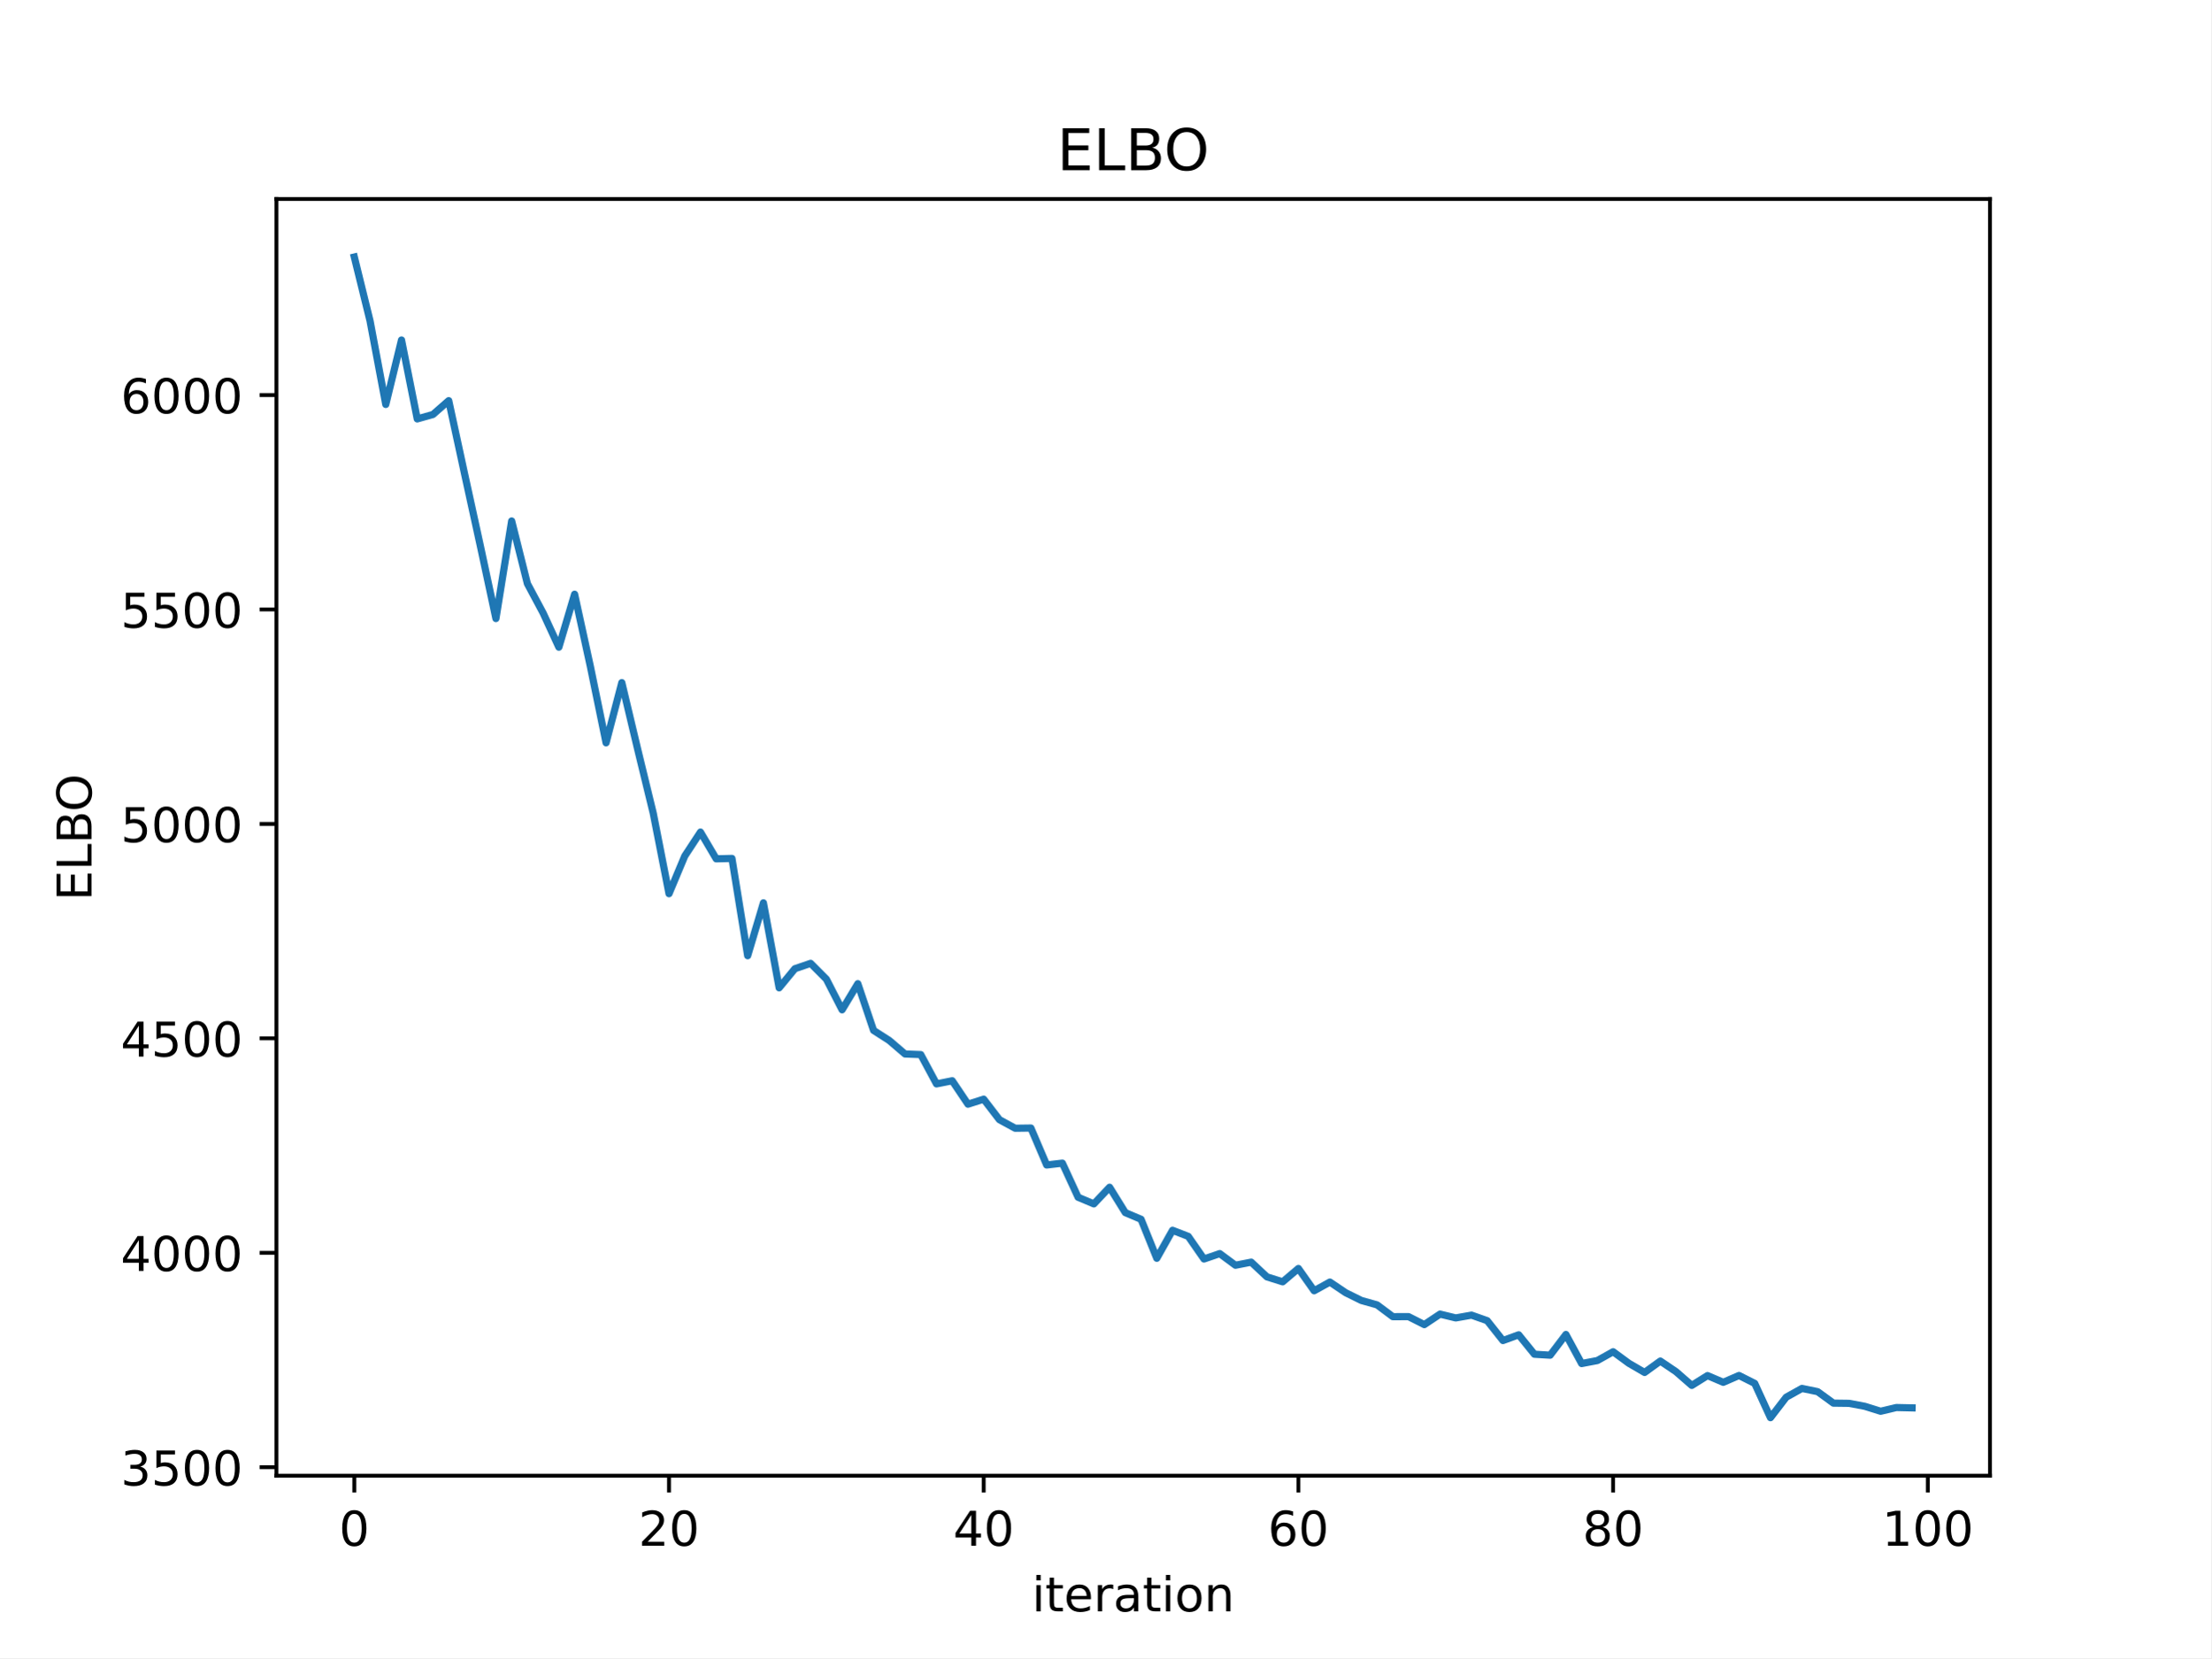
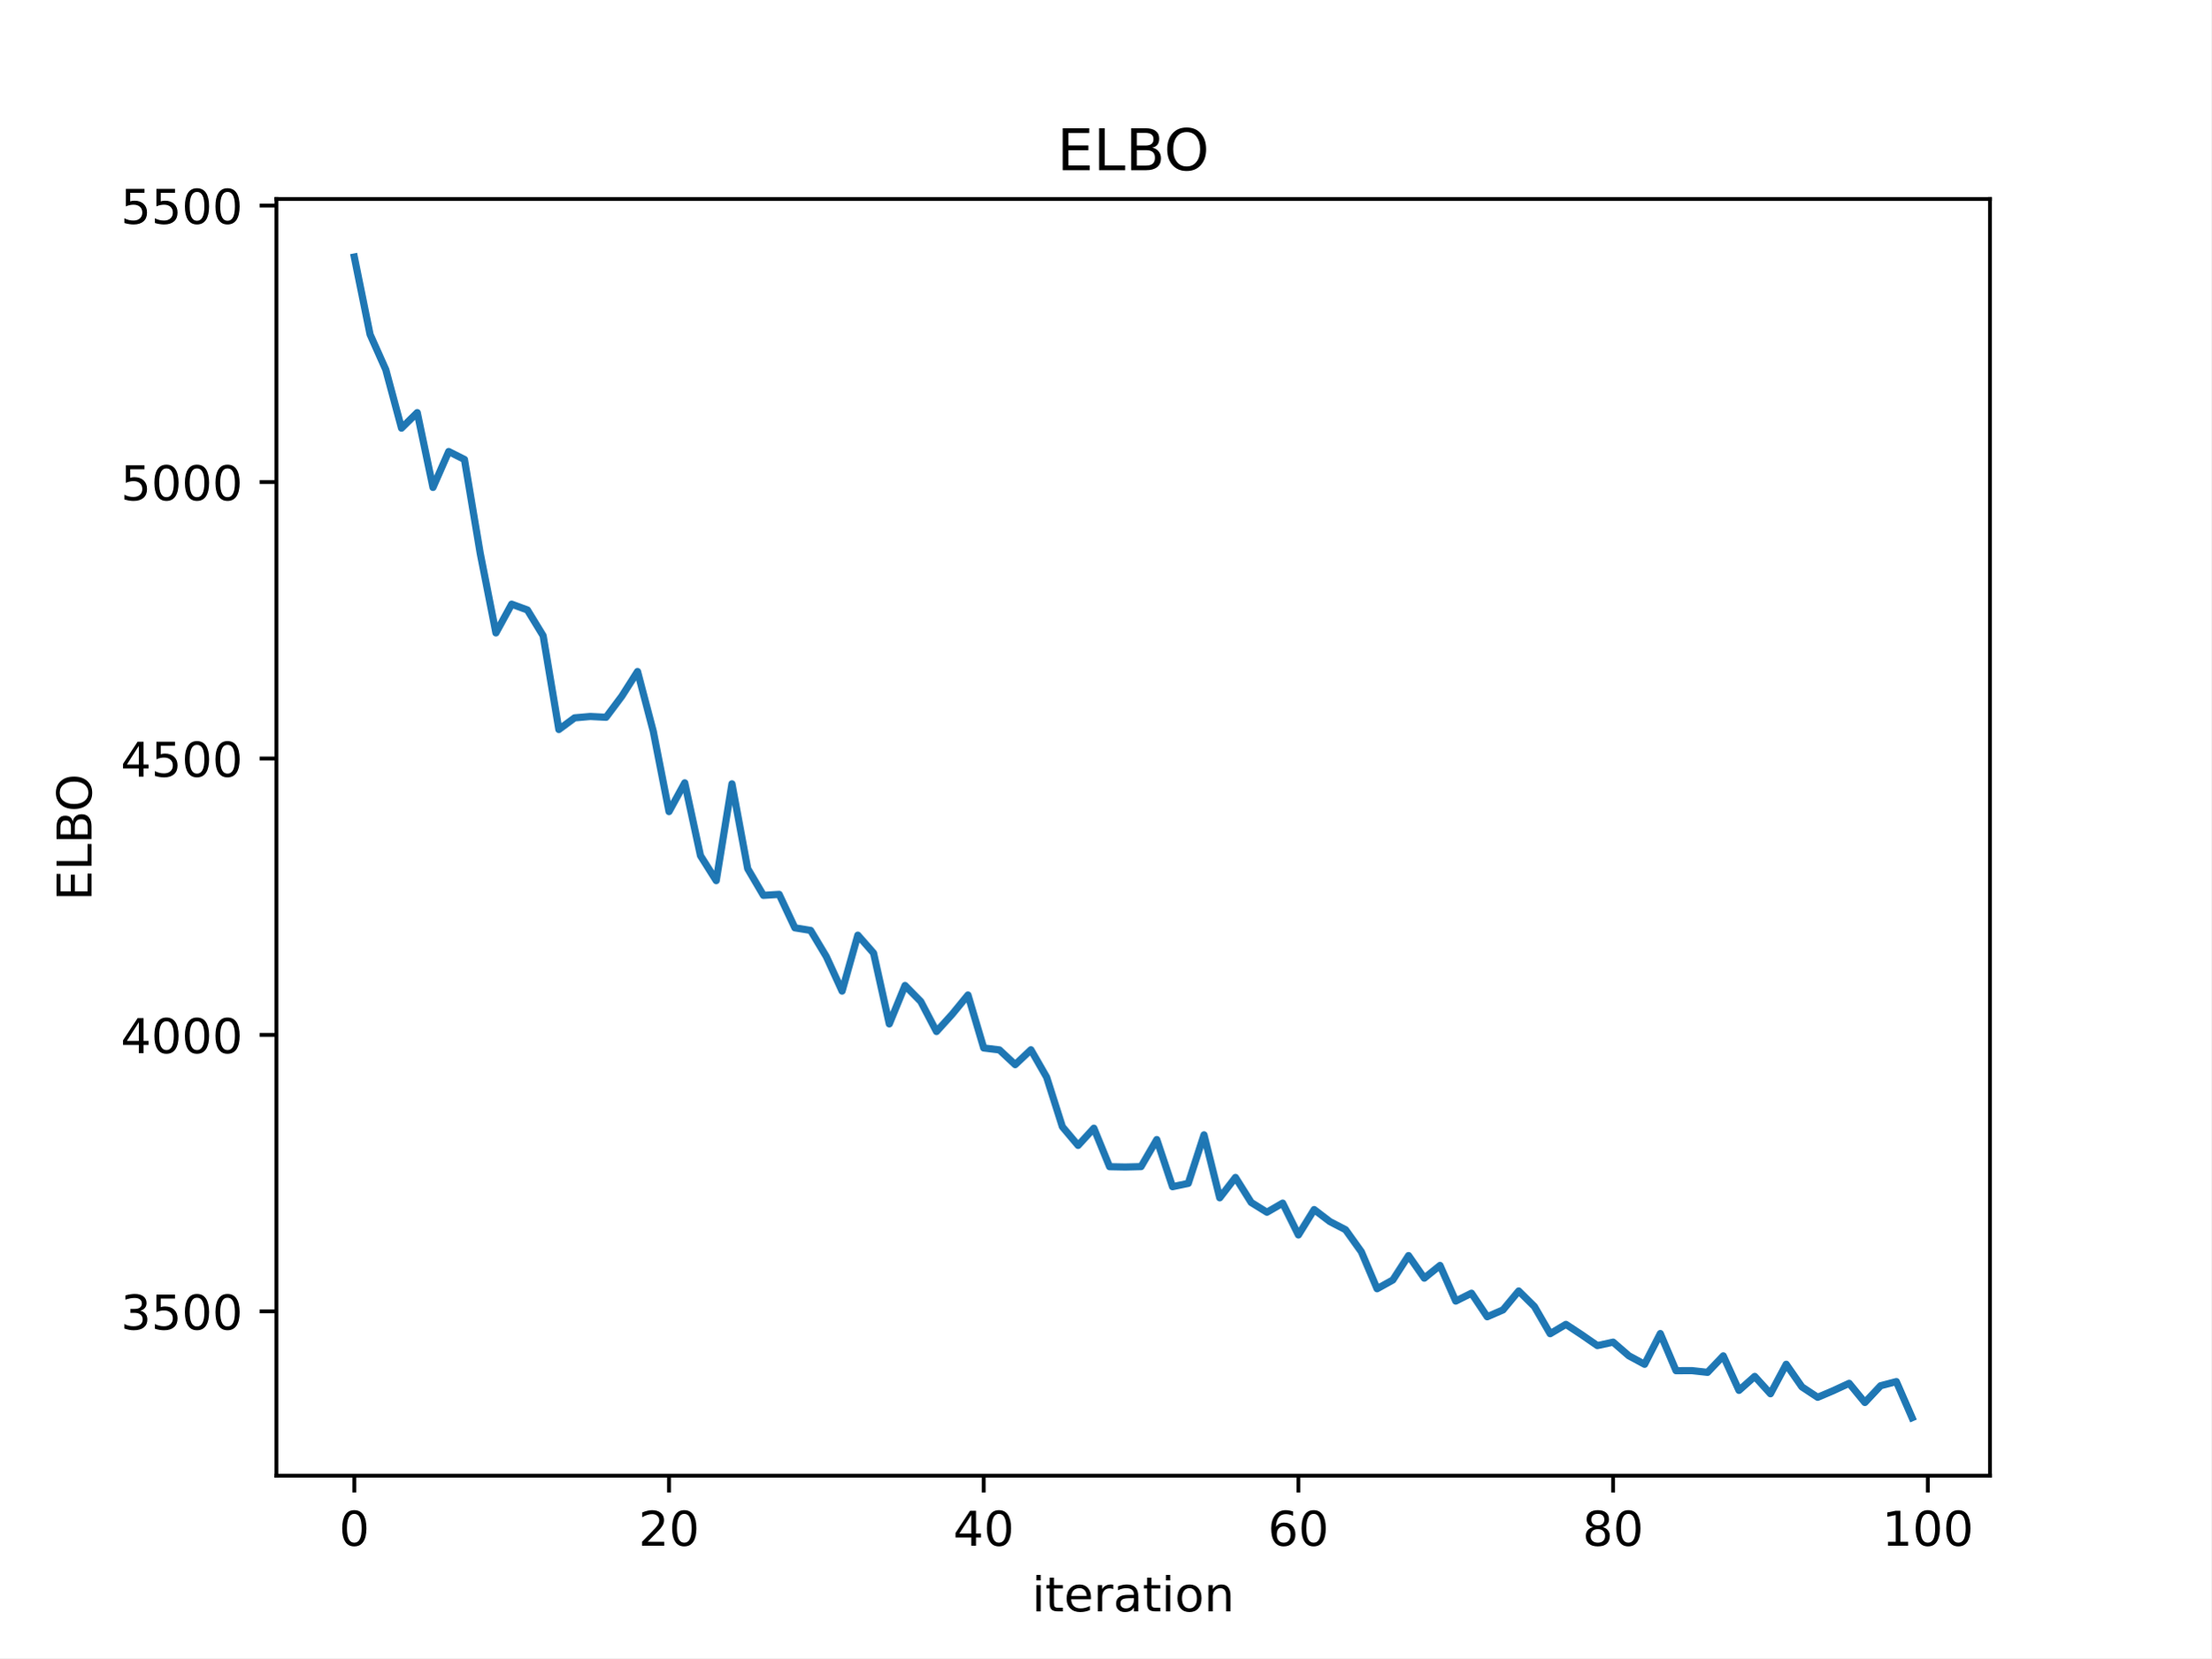
<svg xmlns="http://www.w3.org/2000/svg" xmlns:xlink="http://www.w3.org/1999/xlink" width="460.8pt" height="345.6pt" viewBox="0 0 460.8 345.6" version="1.1">
  <defs>
    <style type="text/css">*{stroke-linejoin: round; stroke-linecap: butt}</style>
  </defs>
  <g id="figure_1">
    <g id="patch_1">
      <path d="M 0 345.6  L 460.8 345.6  L 460.8 0  L 0 0  z " style="fill: #ffffff" />
    </g>
    <g id="axes_1">
      <g id="patch_2">
        <path d="M 57.6 307.584  L 414.72 307.584  L 414.72 41.472  L 57.6 41.472  z " style="fill: #ffffff" />
      </g>
      <g id="matplotlib.axis_1">
        <g id="xtick_1">
          <g id="line2d_1">
            <defs>
-               <path id="mbc964f8bf0" d="M 0 0  L 0 3.5  " style="stroke: #000000; stroke-width: 0.8" />
-             </defs>
-             <g>
-               <use xlink:href="#mbc964f8bf0" x="73.833" y="307.584" style="stroke: #000000; stroke-width: 0.8" />
+               <path id="m8c17fafb7e" d="M 0 0  L 0 3.5  " style="stroke: #000000; stroke-width: 0.8" />
+             </defs>
+             <g>
+               <use xlink:href="#m8c17fafb7e" x="73.833" y="307.584" style="stroke: #000000; stroke-width: 0.8" />
            </g>
          </g>
          <g id="text_1">
            <g transform="translate(70.65148 322.1824) scale(0.1 -0.1)">
              <defs>
                <path id="DejaVuSans-30" d="M 2034 4250  Q 1547 4250 1301 3770  Q 1056 3291 1056 2328  Q 1056 1369 1301 889  Q 1547 409 2034 409  Q 2525 409 2770 889  Q 3016 1369 3016 2328  Q 3016 3291 2770 3770  Q 2525 4250 2034 4250  z M 2034 4750  Q 2819 4750 3233 4129  Q 3647 3509 3647 2328  Q 3647 1150 3233 529  Q 2819 -91 2034 -91  Q 1250 -91 836 529  Q 422 1150 422 2328  Q 422 3509 836 4129  Q 1250 4750 2034 4750  z " transform="scale(0.015625)" />
              </defs>
              <use xlink:href="#DejaVuSans-30" />
            </g>
          </g>
        </g>
        <g id="xtick_2">
          <g id="line2d_2">
            <g>
-               <use xlink:href="#mbc964f8bf0" x="139.42" y="307.584" style="stroke: #000000; stroke-width: 0.8" />
+               <use xlink:href="#m8c17fafb7e" x="139.42" y="307.584" style="stroke: #000000; stroke-width: 0.8" />
            </g>
          </g>
          <g id="text_2">
            <g transform="translate(133.057 322.1824) scale(0.1 -0.1)">
              <defs>
                <path id="DejaVuSans-32" d="M 1228 531  L 3431 531  L 3431 0  L 469 0  L 469 531  Q 828 903 1448 1529  Q 2069 2156 2228 2338  Q 2531 2678 2651 2914  Q 2772 3150 2772 3378  Q 2772 3750 2511 3984  Q 2250 4219 1831 4219  Q 1534 4219 1204 4116  Q 875 4013 500 3803  L 500 4441  Q 881 4594 1212 4672  Q 1544 4750 1819 4750  Q 2544 4750 2975 4387  Q 3406 4025 3406 3419  Q 3406 3131 3298 2873  Q 3191 2616 2906 2266  Q 2828 2175 2409 1742  Q 1991 1309 1228 531  z " transform="scale(0.015625)" />
              </defs>
              <use xlink:href="#DejaVuSans-32" />
              <use xlink:href="#DejaVuSans-30" transform="translate(63.62305 0)" />
            </g>
          </g>
        </g>
        <g id="xtick_3">
          <g id="line2d_3">
            <g>
-               <use xlink:href="#mbc964f8bf0" x="205.006" y="307.584" style="stroke: #000000; stroke-width: 0.8" />
+               <use xlink:href="#m8c17fafb7e" x="205.006" y="307.584" style="stroke: #000000; stroke-width: 0.8" />
            </g>
          </g>
          <g id="text_3">
            <g transform="translate(198.6438 322.1824) scale(0.1 -0.1)">
              <defs>
                <path id="DejaVuSans-34" d="M 2419 4116  L 825 1625  L 2419 1625  L 2419 4116  z M 2253 4666  L 3047 4666  L 3047 1625  L 3713 1625  L 3713 1100  L 3047 1100  L 3047 0  L 2419 0  L 2419 1100  L 313 1100  L 313 1709  L 2253 4666  z " transform="scale(0.015625)" />
              </defs>
              <use xlink:href="#DejaVuSans-34" />
              <use xlink:href="#DejaVuSans-30" transform="translate(63.62305 0)" />
            </g>
          </g>
        </g>
        <g id="xtick_4">
          <g id="line2d_4">
            <g>
-               <use xlink:href="#mbc964f8bf0" x="270.593" y="307.584" style="stroke: #000000; stroke-width: 0.8" />
+               <use xlink:href="#m8c17fafb7e" x="270.593" y="307.584" style="stroke: #000000; stroke-width: 0.8" />
            </g>
          </g>
          <g id="text_4">
            <g transform="translate(264.2306 322.1824) scale(0.1 -0.1)">
              <defs>
                <path id="DejaVuSans-36" d="M 2113 2584  Q 1688 2584 1439 2293  Q 1191 2003 1191 1497  Q 1191 994 1439 701  Q 1688 409 2113 409  Q 2538 409 2786 701  Q 3034 994 3034 1497  Q 3034 2003 2786 2293  Q 2538 2584 2113 2584  z M 3366 4563  L 3366 3988  Q 3128 4100 2886 4159  Q 2644 4219 2406 4219  Q 1781 4219 1451 3797  Q 1122 3375 1075 2522  Q 1259 2794 1537 2939  Q 1816 3084 2150 3084  Q 2853 3084 3261 2657  Q 3669 2231 3669 1497  Q 3669 778 3244 343  Q 2819 -91 2113 -91  Q 1303 -91 875 529  Q 447 1150 447 2328  Q 447 3434 972 4092  Q 1497 4750 2381 4750  Q 2619 4750 2861 4703  Q 3103 4656 3366 4563  z " transform="scale(0.015625)" />
              </defs>
              <use xlink:href="#DejaVuSans-36" />
              <use xlink:href="#DejaVuSans-30" transform="translate(63.62305 0)" />
            </g>
          </g>
        </g>
        <g id="xtick_5">
          <g id="line2d_5">
            <g>
-               <use xlink:href="#mbc964f8bf0" x="336.18" y="307.584" style="stroke: #000000; stroke-width: 0.8" />
+               <use xlink:href="#m8c17fafb7e" x="336.18" y="307.584" style="stroke: #000000; stroke-width: 0.8" />
            </g>
          </g>
          <g id="text_5">
            <g transform="translate(329.8173 322.1824) scale(0.1 -0.1)">
              <defs>
                <path id="DejaVuSans-38" d="M 2034 2216  Q 1584 2216 1326 1975  Q 1069 1734 1069 1313  Q 1069 891 1326 650  Q 1584 409 2034 409  Q 2484 409 2743 651  Q 3003 894 3003 1313  Q 3003 1734 2745 1975  Q 2488 2216 2034 2216  z M 1403 2484  Q 997 2584 770 2862  Q 544 3141 544 3541  Q 544 4100 942 4425  Q 1341 4750 2034 4750  Q 2731 4750 3128 4425  Q 3525 4100 3525 3541  Q 3525 3141 3298 2862  Q 3072 2584 2669 2484  Q 3125 2378 3379 2068  Q 3634 1759 3634 1313  Q 3634 634 3220 271  Q 2806 -91 2034 -91  Q 1263 -91 848 271  Q 434 634 434 1313  Q 434 1759 690 2068  Q 947 2378 1403 2484  z M 1172 3481  Q 1172 3119 1398 2916  Q 1625 2713 2034 2713  Q 2441 2713 2670 2916  Q 2900 3119 2900 3481  Q 2900 3844 2670 4047  Q 2441 4250 2034 4250  Q 1625 4250 1398 4047  Q 1172 3844 1172 3481  z " transform="scale(0.015625)" />
              </defs>
              <use xlink:href="#DejaVuSans-38" />
              <use xlink:href="#DejaVuSans-30" transform="translate(63.62305 0)" />
            </g>
          </g>
        </g>
        <g id="xtick_6">
          <g id="line2d_6">
            <g>
-               <use xlink:href="#mbc964f8bf0" x="401.767" y="307.584" style="stroke: #000000; stroke-width: 0.8" />
+               <use xlink:href="#m8c17fafb7e" x="401.767" y="307.584" style="stroke: #000000; stroke-width: 0.8" />
            </g>
          </g>
          <g id="text_6">
            <g transform="translate(392.2229 322.1824) scale(0.1 -0.1)">
              <defs>
                <path id="DejaVuSans-31" d="M 794 531  L 1825 531  L 1825 4091  L 703 3866  L 703 4441  L 1819 4666  L 2450 4666  L 2450 531  L 3481 531  L 3481 0  L 794 0  L 794 531  z " transform="scale(0.015625)" />
              </defs>
              <use xlink:href="#DejaVuSans-31" />
              <use xlink:href="#DejaVuSans-30" transform="translate(63.62305 0)" />
              <use xlink:href="#DejaVuSans-30" transform="translate(127.2461 0)" />
            </g>
          </g>
        </g>
        <g id="text_7">
          <g transform="translate(215.0373 335.8606) scale(0.1 -0.1)">
            <defs>
              <path id="DejaVuSans-69" d="M 603 3500  L 1178 3500  L 1178 0  L 603 0  L 603 3500  z M 603 4863  L 1178 4863  L 1178 4134  L 603 4134  L 603 4863  z " transform="scale(0.015625)" />
              <path id="DejaVuSans-74" d="M 1172 4494  L 1172 3500  L 2356 3500  L 2356 3053  L 1172 3053  L 1172 1153  Q 1172 725 1289 603  Q 1406 481 1766 481  L 2356 481  L 2356 0  L 1766 0  Q 1100 0 847 248  Q 594 497 594 1153  L 594 3053  L 172 3053  L 172 3500  L 594 3500  L 594 4494  L 1172 4494  z " transform="scale(0.015625)" />
              <path id="DejaVuSans-65" d="M 3597 1894  L 3597 1613  L 953 1613  Q 991 1019 1311 708  Q 1631 397 2203 397  Q 2534 397 2845 478  Q 3156 559 3463 722  L 3463 178  Q 3153 47 2828 -22  Q 2503 -91 2169 -91  Q 1331 -91 842 396  Q 353 884 353 1716  Q 353 2575 817 3079  Q 1281 3584 2069 3584  Q 2775 3584 3186 3129  Q 3597 2675 3597 1894  z M 3022 2063  Q 3016 2534 2758 2815  Q 2500 3097 2075 3097  Q 1594 3097 1305 2825  Q 1016 2553 972 2059  L 3022 2063  z " transform="scale(0.015625)" />
              <path id="DejaVuSans-72" d="M 2631 2963  Q 2534 3019 2420 3045  Q 2306 3072 2169 3072  Q 1681 3072 1420 2755  Q 1159 2438 1159 1844  L 1159 0  L 581 0  L 581 3500  L 1159 3500  L 1159 2956  Q 1341 3275 1631 3429  Q 1922 3584 2338 3584  Q 2397 3584 2469 3576  Q 2541 3569 2628 3553  L 2631 2963  z " transform="scale(0.015625)" />
              <path id="DejaVuSans-61" d="M 2194 1759  Q 1497 1759 1228 1600  Q 959 1441 959 1056  Q 959 750 1161 570  Q 1363 391 1709 391  Q 2188 391 2477 730  Q 2766 1069 2766 1631  L 2766 1759  L 2194 1759  z M 3341 1997  L 3341 0  L 2766 0  L 2766 531  Q 2569 213 2275 61  Q 1981 -91 1556 -91  Q 1019 -91 701 211  Q 384 513 384 1019  Q 384 1609 779 1909  Q 1175 2209 1959 2209  L 2766 2209  L 2766 2266  Q 2766 2663 2505 2880  Q 2244 3097 1772 3097  Q 1472 3097 1187 3025  Q 903 2953 641 2809  L 641 3341  Q 956 3463 1253 3523  Q 1550 3584 1831 3584  Q 2591 3584 2966 3190  Q 3341 2797 3341 1997  z " transform="scale(0.015625)" />
              <path id="DejaVuSans-6f" d="M 1959 3097  Q 1497 3097 1228 2736  Q 959 2375 959 1747  Q 959 1119 1226 758  Q 1494 397 1959 397  Q 2419 397 2687 759  Q 2956 1122 2956 1747  Q 2956 2369 2687 2733  Q 2419 3097 1959 3097  z M 1959 3584  Q 2709 3584 3137 3096  Q 3566 2609 3566 1747  Q 3566 888 3137 398  Q 2709 -91 1959 -91  Q 1206 -91 779 398  Q 353 888 353 1747  Q 353 2609 779 3096  Q 1206 3584 1959 3584  z " transform="scale(0.015625)" />
              <path id="DejaVuSans-6e" d="M 3513 2113  L 3513 0  L 2938 0  L 2938 2094  Q 2938 2591 2744 2837  Q 2550 3084 2163 3084  Q 1697 3084 1428 2787  Q 1159 2491 1159 1978  L 1159 0  L 581 0  L 581 3500  L 1159 3500  L 1159 2956  Q 1366 3272 1645 3428  Q 1925 3584 2291 3584  Q 2894 3584 3203 3211  Q 3513 2838 3513 2113  z " transform="scale(0.015625)" />
            </defs>
            <use xlink:href="#DejaVuSans-69" />
            <use xlink:href="#DejaVuSans-74" transform="translate(27.7832 0)" />
            <use xlink:href="#DejaVuSans-65" transform="translate(66.99219 0)" />
            <use xlink:href="#DejaVuSans-72" transform="translate(128.5156 0)" />
            <use xlink:href="#DejaVuSans-61" transform="translate(169.6289 0)" />
            <use xlink:href="#DejaVuSans-74" transform="translate(230.9082 0)" />
            <use xlink:href="#DejaVuSans-69" transform="translate(270.1172 0)" />
            <use xlink:href="#DejaVuSans-6f" transform="translate(297.9004 0)" />
            <use xlink:href="#DejaVuSans-6e" transform="translate(359.082 0)" />
          </g>
        </g>
      </g>
      <g id="matplotlib.axis_2">
        <g id="ytick_1">
          <g id="line2d_7">
            <defs>
-               <path id="md166aa653c" d="M 0 0  L -3.5 0  " style="stroke: #000000; stroke-width: 0.8" />
-             </defs>
-             <g>
-               <use xlink:href="#md166aa653c" x="57.6" y="305.821" style="stroke: #000000; stroke-width: 0.8" />
+               <path id="m69a3cf7341" d="M 0 0  L -3.5 0  " style="stroke: #000000; stroke-width: 0.8" />
+             </defs>
+             <g>
+               <use xlink:href="#m69a3cf7341" x="57.6" y="273.328" style="stroke: #000000; stroke-width: 0.8" />
            </g>
          </g>
          <g id="text_8">
-             <g transform="translate(25.15 309.6201) scale(0.1 -0.1)">
+             <g transform="translate(25.15 277.1277) scale(0.1 -0.1)">
              <defs>
                <path id="DejaVuSans-33" d="M 2597 2516  Q 3050 2419 3304 2112  Q 3559 1806 3559 1356  Q 3559 666 3084 287  Q 2609 -91 1734 -91  Q 1441 -91 1130 -33  Q 819 25 488 141  L 488 750  Q 750 597 1062 519  Q 1375 441 1716 441  Q 2309 441 2620 675  Q 2931 909 2931 1356  Q 2931 1769 2642 2001  Q 2353 2234 1838 2234  L 1294 2234  L 1294 2753  L 1863 2753  Q 2328 2753 2575 2939  Q 2822 3125 2822 3475  Q 2822 3834 2567 4026  Q 2313 4219 1838 4219  Q 1578 4219 1281 4162  Q 984 4106 628 3988  L 628 4550  Q 988 4650 1302 4700  Q 1616 4750 1894 4750  Q 2613 4750 3031 4423  Q 3450 4097 3450 3541  Q 3450 3153 3228 2886  Q 3006 2619 2597 2516  z " transform="scale(0.015625)" />
                <path id="DejaVuSans-35" d="M 691 4666  L 3169 4666  L 3169 4134  L 1269 4134  L 1269 2991  Q 1406 3038 1543 3061  Q 1681 3084 1819 3084  Q 2600 3084 3056 2656  Q 3513 2228 3513 1497  Q 3513 744 3044 326  Q 2575 -91 1722 -91  Q 1428 -91 1123 -41  Q 819 9 494 109  L 494 744  Q 775 591 1075 516  Q 1375 441 1709 441  Q 2250 441 2565 725  Q 2881 1009 2881 1497  Q 2881 1984 2565 2268  Q 2250 2553 1709 2553  Q 1456 2553 1204 2497  Q 953 2441 691 2322  L 691 4666  z " transform="scale(0.015625)" />
              </defs>
              <use xlink:href="#DejaVuSans-33" />
              <use xlink:href="#DejaVuSans-35" transform="translate(63.62305 0)" />
              <use xlink:href="#DejaVuSans-30" transform="translate(127.2461 0)" />
              <use xlink:href="#DejaVuSans-30" transform="translate(190.8691 0)" />
            </g>
          </g>
        </g>
        <g id="ytick_2">
          <g id="line2d_8">
            <g>
-               <use xlink:href="#md166aa653c" x="57.6" y="261.123" style="stroke: #000000; stroke-width: 0.8" />
+               <use xlink:href="#m69a3cf7341" x="57.6" y="215.708" style="stroke: #000000; stroke-width: 0.8" />
            </g>
          </g>
          <g id="text_9">
-             <g transform="translate(25.15 264.9226) scale(0.1 -0.1)">
+             <g transform="translate(25.15 219.5068) scale(0.1 -0.1)">
              <use xlink:href="#DejaVuSans-34" />
              <use xlink:href="#DejaVuSans-30" transform="translate(63.62305 0)" />
              <use xlink:href="#DejaVuSans-30" transform="translate(127.2461 0)" />
              <use xlink:href="#DejaVuSans-30" transform="translate(190.8691 0)" />
            </g>
          </g>
        </g>
        <g id="ytick_3">
          <g id="line2d_9">
            <g>
-               <use xlink:href="#md166aa653c" x="57.6" y="216.426" style="stroke: #000000; stroke-width: 0.8" />
+               <use xlink:href="#m69a3cf7341" x="57.6" y="158.087" style="stroke: #000000; stroke-width: 0.8" />
            </g>
          </g>
          <g id="text_10">
-             <g transform="translate(25.15 220.2251) scale(0.1 -0.1)">
+             <g transform="translate(25.15 161.8858) scale(0.1 -0.1)">
              <use xlink:href="#DejaVuSans-34" />
              <use xlink:href="#DejaVuSans-35" transform="translate(63.62305 0)" />
              <use xlink:href="#DejaVuSans-30" transform="translate(127.2461 0)" />
              <use xlink:href="#DejaVuSans-30" transform="translate(190.8691 0)" />
            </g>
          </g>
        </g>
        <g id="ytick_4">
          <g id="line2d_10">
            <g>
-               <use xlink:href="#md166aa653c" x="57.6" y="171.728" style="stroke: #000000; stroke-width: 0.8" />
+               <use xlink:href="#m69a3cf7341" x="57.6" y="100.466" style="stroke: #000000; stroke-width: 0.8" />
            </g>
          </g>
          <g id="text_11">
-             <g transform="translate(25.15 175.5276) scale(0.1 -0.1)">
+             <g transform="translate(25.15 104.2649) scale(0.1 -0.1)">
              <use xlink:href="#DejaVuSans-35" />
              <use xlink:href="#DejaVuSans-30" transform="translate(63.62305 0)" />
              <use xlink:href="#DejaVuSans-30" transform="translate(127.2461 0)" />
              <use xlink:href="#DejaVuSans-30" transform="translate(190.8691 0)" />
            </g>
          </g>
        </g>
        <g id="ytick_5">
          <g id="line2d_11">
            <g>
-               <use xlink:href="#md166aa653c" x="57.6" y="127.031" style="stroke: #000000; stroke-width: 0.8" />
+               <use xlink:href="#m69a3cf7341" x="57.6" y="42.845" style="stroke: #000000; stroke-width: 0.8" />
            </g>
          </g>
          <g id="text_12">
-             <g transform="translate(25.15 130.8302) scale(0.1 -0.1)">
+             <g transform="translate(25.15 46.64393) scale(0.1 -0.1)">
              <use xlink:href="#DejaVuSans-35" />
              <use xlink:href="#DejaVuSans-35" transform="translate(63.62305 0)" />
              <use xlink:href="#DejaVuSans-30" transform="translate(127.2461 0)" />
              <use xlink:href="#DejaVuSans-30" transform="translate(190.8691 0)" />
            </g>
          </g>
        </g>
-         <g id="ytick_6">
-           <g id="line2d_12">
-             <g>
-               <use xlink:href="#md166aa653c" x="57.6" y="82.333" style="stroke: #000000; stroke-width: 0.8" />
-             </g>
-           </g>
-           <g id="text_13">
-             <g transform="translate(25.15 86.13267) scale(0.1 -0.1)">
-               <use xlink:href="#DejaVuSans-36" />
-               <use xlink:href="#DejaVuSans-30" transform="translate(63.62305 0)" />
-               <use xlink:href="#DejaVuSans-30" transform="translate(127.2461 0)" />
-               <use xlink:href="#DejaVuSans-30" transform="translate(190.8691 0)" />
-             </g>
-           </g>
-         </g>
-         <g id="text_14">
+         <g id="text_13">
          <g transform="translate(19.07031 187.7522) rotate(-90) scale(0.1 -0.1)">
            <defs>
              <path id="DejaVuSans-45" d="M 628 4666  L 3578 4666  L 3578 4134  L 1259 4134  L 1259 2753  L 3481 2753  L 3481 2222  L 1259 2222  L 1259 531  L 3634 531  L 3634 0  L 628 0  L 628 4666  z " transform="scale(0.015625)" />
              <path id="DejaVuSans-4c" d="M 628 4666  L 1259 4666  L 1259 531  L 3531 531  L 3531 0  L 628 0  L 628 4666  z " transform="scale(0.015625)" />
              <path id="DejaVuSans-42" d="M 1259 2228  L 1259 519  L 2272 519  Q 2781 519 3026 730  Q 3272 941 3272 1375  Q 3272 1813 3026 2020  Q 2781 2228 2272 2228  L 1259 2228  z M 1259 4147  L 1259 2741  L 2194 2741  Q 2656 2741 2882 2914  Q 3109 3088 3109 3444  Q 3109 3797 2882 3972  Q 2656 4147 2194 4147  L 1259 4147  z M 628 4666  L 2241 4666  Q 2963 4666 3353 4366  Q 3744 4066 3744 3513  Q 3744 3084 3544 2831  Q 3344 2578 2956 2516  Q 3422 2416 3680 2098  Q 3938 1781 3938 1306  Q 3938 681 3513 340  Q 3088 0 2303 0  L 628 0  L 628 4666  z " transform="scale(0.015625)" />
              <path id="DejaVuSans-4f" d="M 2522 4238  Q 1834 4238 1429 3725  Q 1025 3213 1025 2328  Q 1025 1447 1429 934  Q 1834 422 2522 422  Q 3209 422 3611 934  Q 4013 1447 4013 2328  Q 4013 3213 3611 3725  Q 3209 4238 2522 4238  z M 2522 4750  Q 3503 4750 4090 4092  Q 4678 3434 4678 2328  Q 4678 1225 4090 567  Q 3503 -91 2522 -91  Q 1538 -91 948 565  Q 359 1222 359 2328  Q 359 3434 948 4092  Q 1538 4750 2522 4750  z " transform="scale(0.015625)" />
            </defs>
            <use xlink:href="#DejaVuSans-45" />
            <use xlink:href="#DejaVuSans-4c" transform="translate(63.18359 0)" />
            <use xlink:href="#DejaVuSans-42" transform="translate(118.8965 0)" />
            <use xlink:href="#DejaVuSans-4f" transform="translate(185.75 0)" />
          </g>
        </g>
      </g>
-       <g id="line2d_13">
-         <path d="M 73.833 53.568  L 77.112 66.881  L 80.391 84.3  L 83.671 70.867  L 86.95 87.31  L 90.229 86.386  L 93.509 83.509  L 96.788 98.643  L 100.067 113.625  L 103.347 128.923  L 106.626 108.585  L 109.905 121.647  L 113.185 127.777  L 116.464 134.893  L 119.743 123.859  L 123.023 138.883  L 126.302 154.825  L 129.581 142.279  L 132.861 156.055  L 136.14 169.539  L 139.42 186.274  L 142.699 178.433  L 145.978 173.435  L 149.258 179.003  L 152.537 178.922  L 155.816 199.201  L 159.096 188.179  L 162.375 205.894  L 165.654 201.911  L 168.934 200.79  L 172.213 204.085  L 175.492 210.475  L 178.772 205.033  L 182.051 214.77  L 185.33 216.875  L 188.61 219.684  L 191.889 219.808  L 195.168 225.919  L 198.448 225.265  L 201.727 230.144  L 205.006 229.108  L 208.286 233.384  L 211.565 235.164  L 214.844 235.119  L 218.124 242.818  L 221.403 242.433  L 224.682 249.553  L 227.962 250.928  L 231.241 247.458  L 234.52 252.755  L 237.8 254.138  L 241.079 262.268  L 244.358 256.433  L 247.638 257.702  L 250.917 262.417  L 254.196 261.29  L 257.476 263.718  L 260.755 263.072  L 264.034 266.143  L 267.314 267.172  L 270.593 264.393  L 273.872 269.039  L 277.152 267.224  L 280.431 269.436  L 283.71 271.06  L 286.99 271.983  L 290.269 274.436  L 293.548 274.431  L 296.828 276.095  L 300.107 273.904  L 303.386 274.7  L 306.666 274.114  L 309.945 275.276  L 313.224 279.412  L 316.504 278.218  L 319.783 282.267  L 323.062 282.466  L 326.342 278.151  L 329.621 284.208  L 332.9 283.581  L 336.18 281.747  L 339.459 284.155  L 342.739 286.063  L 346.018 283.689  L 349.297 285.909  L 352.577 288.765  L 355.856 286.716  L 359.135 288.121  L 362.415 286.694  L 365.694 288.349  L 368.973 295.488  L 372.253 291.221  L 375.532 289.395  L 378.811 290.071  L 382.091 292.46  L 385.37 292.503  L 388.649 293.127  L 391.929 294.154  L 395.208 293.373  L 398.487 293.449  " clip-path="url(#peba952236d)" style="fill: none; stroke: #1f77b4; stroke-width: 1.5; stroke-linecap: square" />
+       <g id="line2d_12">
+         <path d="M 73.833 53.568  L 77.112 69.691  L 80.391 77.044  L 83.671 89.236  L 86.95 85.999  L 90.229 101.592  L 93.509 94.106  L 96.788 95.76  L 100.067 115.288  L 103.347 131.918  L 106.626 125.924  L 109.905 127.127  L 113.185 132.499  L 116.464 152.048  L 119.743 149.62  L 123.023 149.33  L 126.302 149.499  L 129.581 145.117  L 132.861 139.966  L 136.14 152.43  L 139.42 169.159  L 142.699 163.169  L 145.978 178.344  L 149.258 183.549  L 152.537 163.373  L 155.816 181.045  L 159.096 186.621  L 162.375 186.412  L 165.654 193.391  L 168.934 193.925  L 172.213 199.396  L 175.492 206.573  L 178.772 194.918  L 182.051 198.65  L 185.33 213.416  L 188.61 205.405  L 191.889 208.745  L 195.168 215.004  L 198.448 211.386  L 201.727 207.389  L 205.006 218.433  L 208.286 218.838  L 211.565 221.907  L 214.844 218.809  L 218.124 224.531  L 221.403 234.853  L 224.682 238.742  L 227.962 235.155  L 231.241 243.179  L 234.52 243.245  L 237.8 243.161  L 241.079 237.524  L 244.358 247.345  L 247.638 246.654  L 250.917 236.543  L 254.196 249.666  L 257.476 245.417  L 260.755 250.637  L 264.034 252.671  L 267.314 250.77  L 270.593 257.408  L 273.872 252.115  L 277.152 254.618  L 280.431 256.326  L 283.71 260.908  L 286.99 268.618  L 290.269 266.793  L 293.548 261.707  L 296.828 266.412  L 300.107 263.764  L 303.386 271.188  L 306.666 269.545  L 309.945 274.455  L 313.224 273.031  L 316.504 269.085  L 319.783 272.324  L 323.062 277.987  L 326.342 276.041  L 329.621 278.202  L 332.9 280.469  L 336.18 279.75  L 339.459 282.592  L 342.739 284.363  L 346.018 277.963  L 349.297 285.697  L 352.577 285.679  L 355.856 286.049  L 359.135 282.607  L 362.415 289.803  L 365.694 286.888  L 368.973 290.503  L 372.253 284.363  L 375.532 289.078  L 378.811 291.247  L 382.091 289.849  L 385.37 288.328  L 388.649 292.322  L 391.929 288.83  L 395.208 287.972  L 398.487 295.488  " clip-path="url(#p991a6ab2ed)" style="fill: none; stroke: #1f77b4; stroke-width: 1.5; stroke-linecap: square" />
      </g>
      <g id="patch_3">
        <path d="M 57.6 307.584  L 57.6 41.472  " style="fill: none; stroke: #000000; stroke-width: 0.8; stroke-linejoin: miter; stroke-linecap: square" />
      </g>
      <g id="patch_4">
        <path d="M 414.72 307.584  L 414.72 41.472  " style="fill: none; stroke: #000000; stroke-width: 0.8; stroke-linejoin: miter; stroke-linecap: square" />
      </g>
      <g id="patch_5">
        <path d="M 57.6 307.584  L 414.72 307.584  " style="fill: none; stroke: #000000; stroke-width: 0.8; stroke-linejoin: miter; stroke-linecap: square" />
      </g>
      <g id="patch_6">
        <path d="M 57.6 41.472  L 414.72 41.472  " style="fill: none; stroke: #000000; stroke-width: 0.8; stroke-linejoin: miter; stroke-linecap: square" />
      </g>
-       <g id="text_15">
+       <g id="text_14">
        <g transform="translate(220.2909 35.472) scale(0.12 -0.12)">
          <use xlink:href="#DejaVuSans-45" />
          <use xlink:href="#DejaVuSans-4c" transform="translate(63.18359 0)" />
          <use xlink:href="#DejaVuSans-42" transform="translate(118.8965 0)" />
          <use xlink:href="#DejaVuSans-4f" transform="translate(185.75 0)" />
        </g>
      </g>
    </g>
  </g>
  <defs>
-     <clipPath id="peba952236d">
+     <clipPath id="p991a6ab2ed">
      <rect x="57.6" y="41.472" width="357.12" height="266.112" />
    </clipPath>
  </defs>
</svg>
